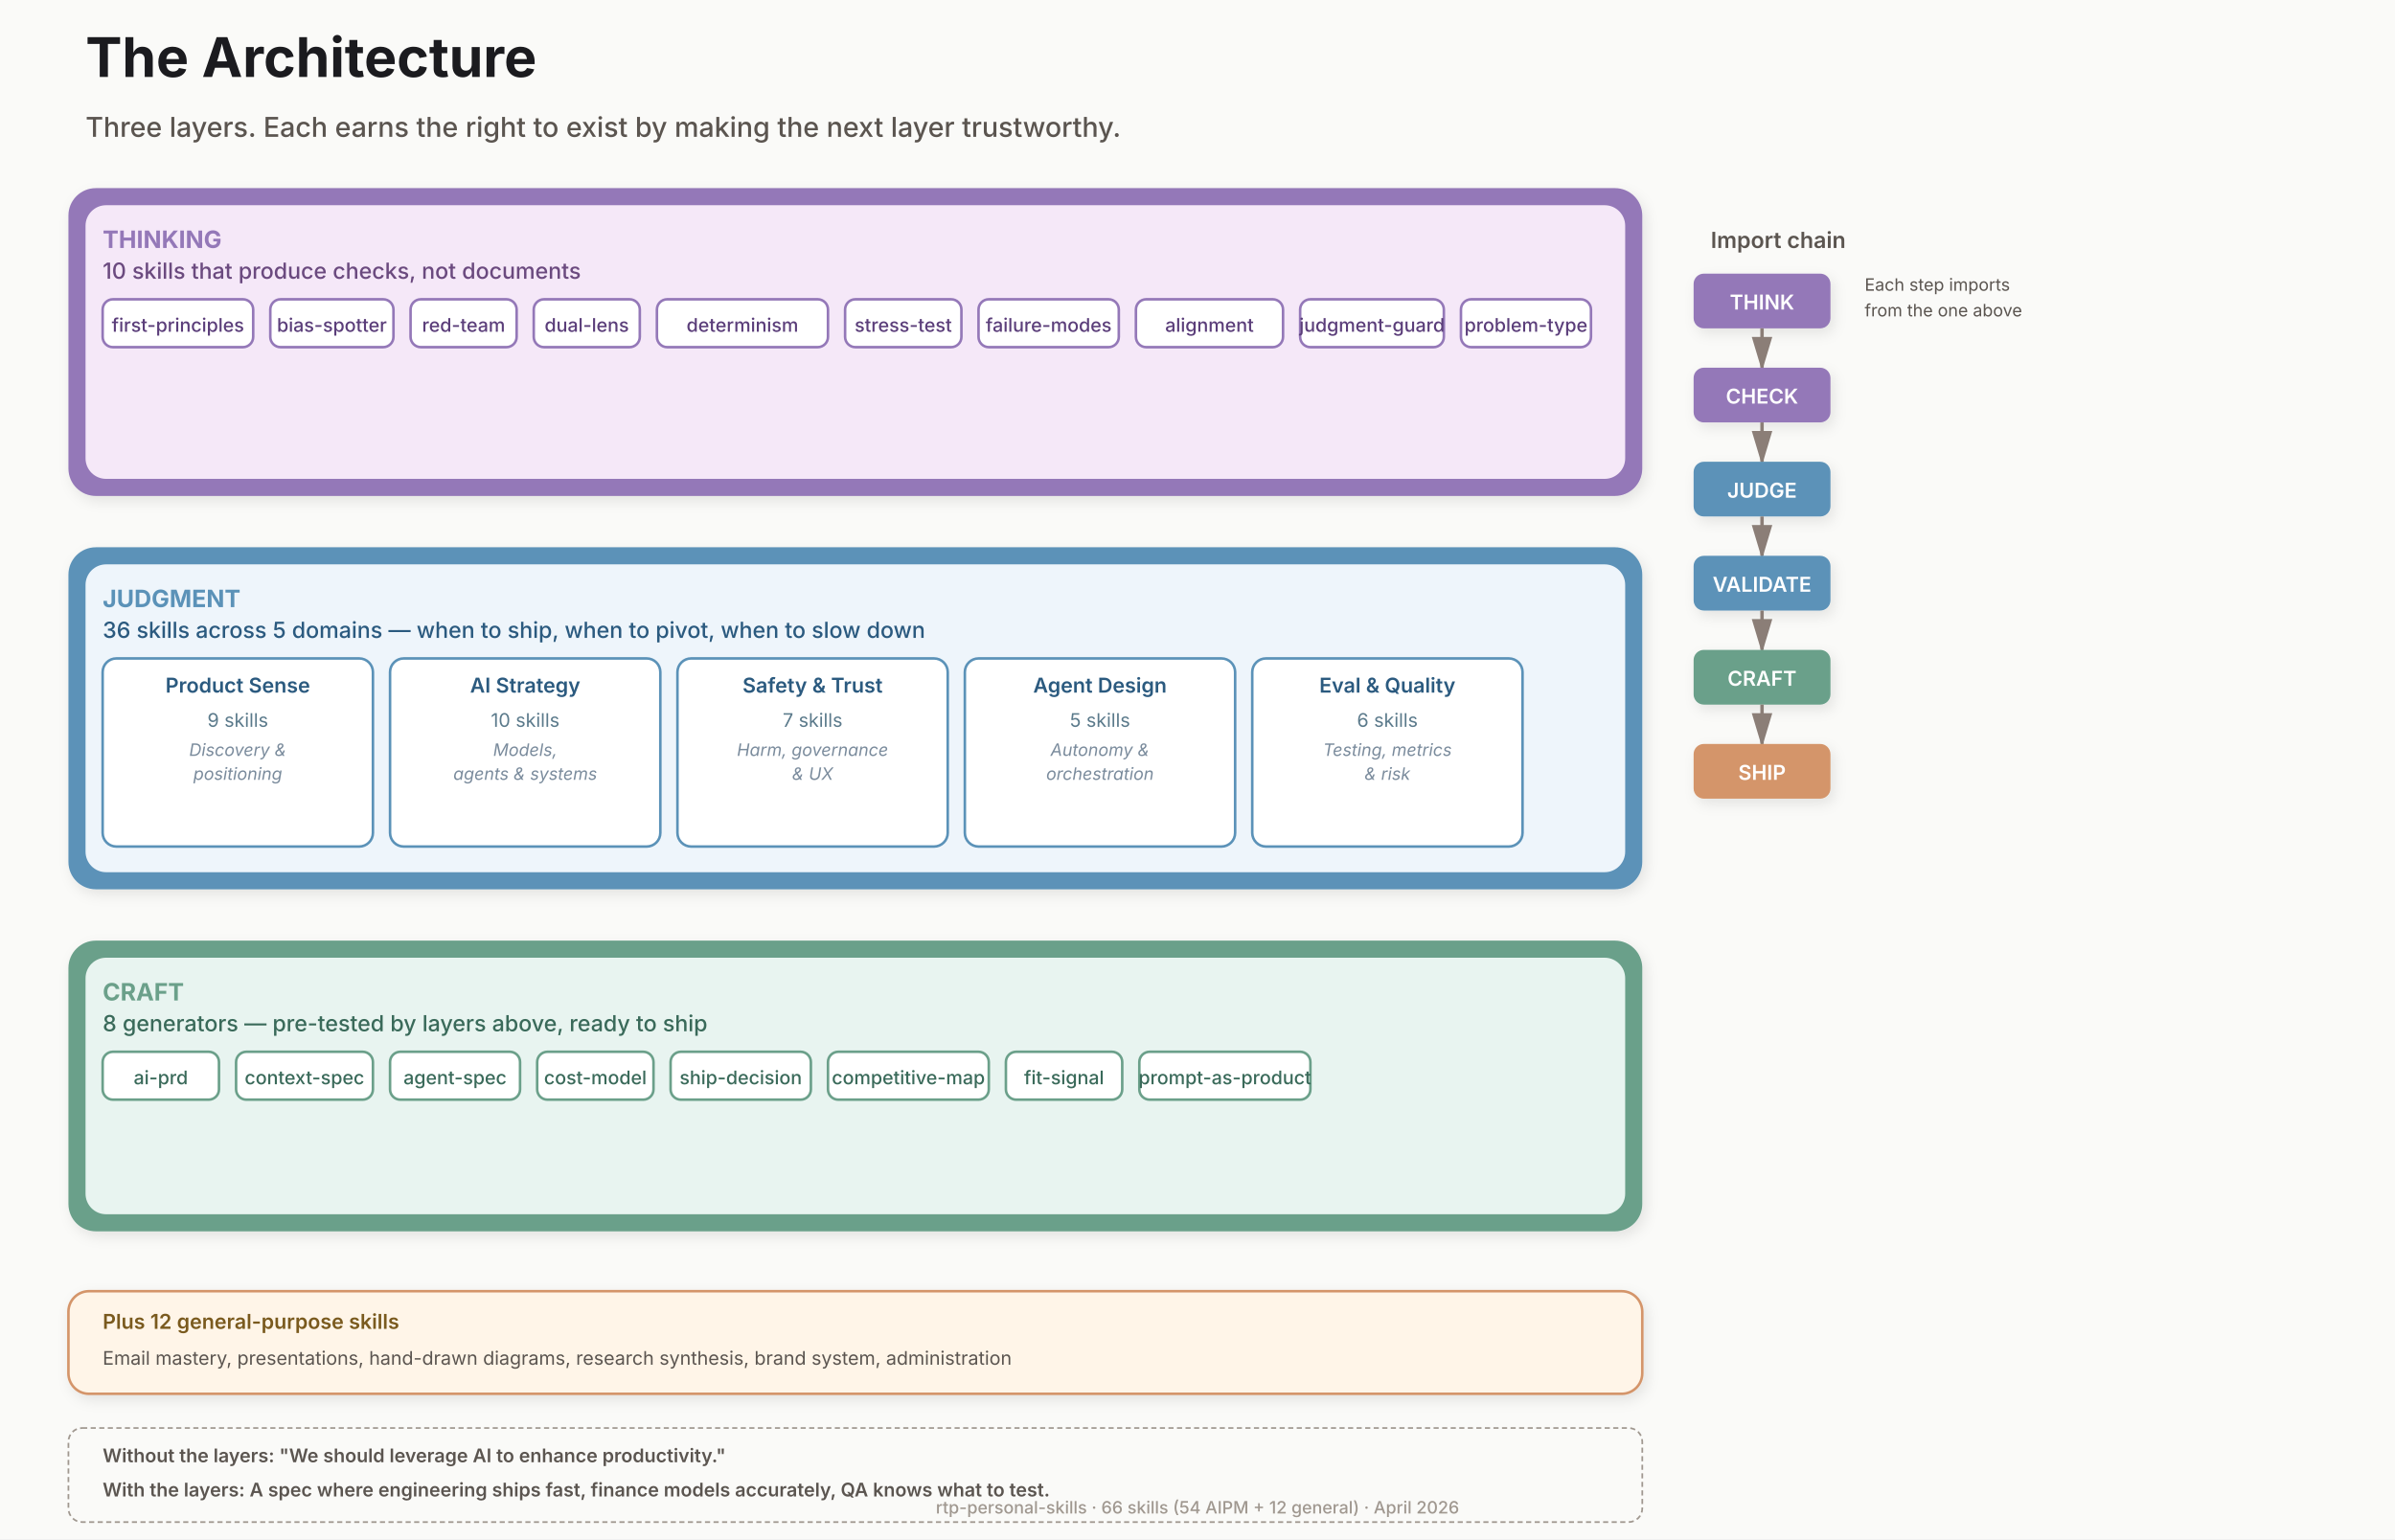
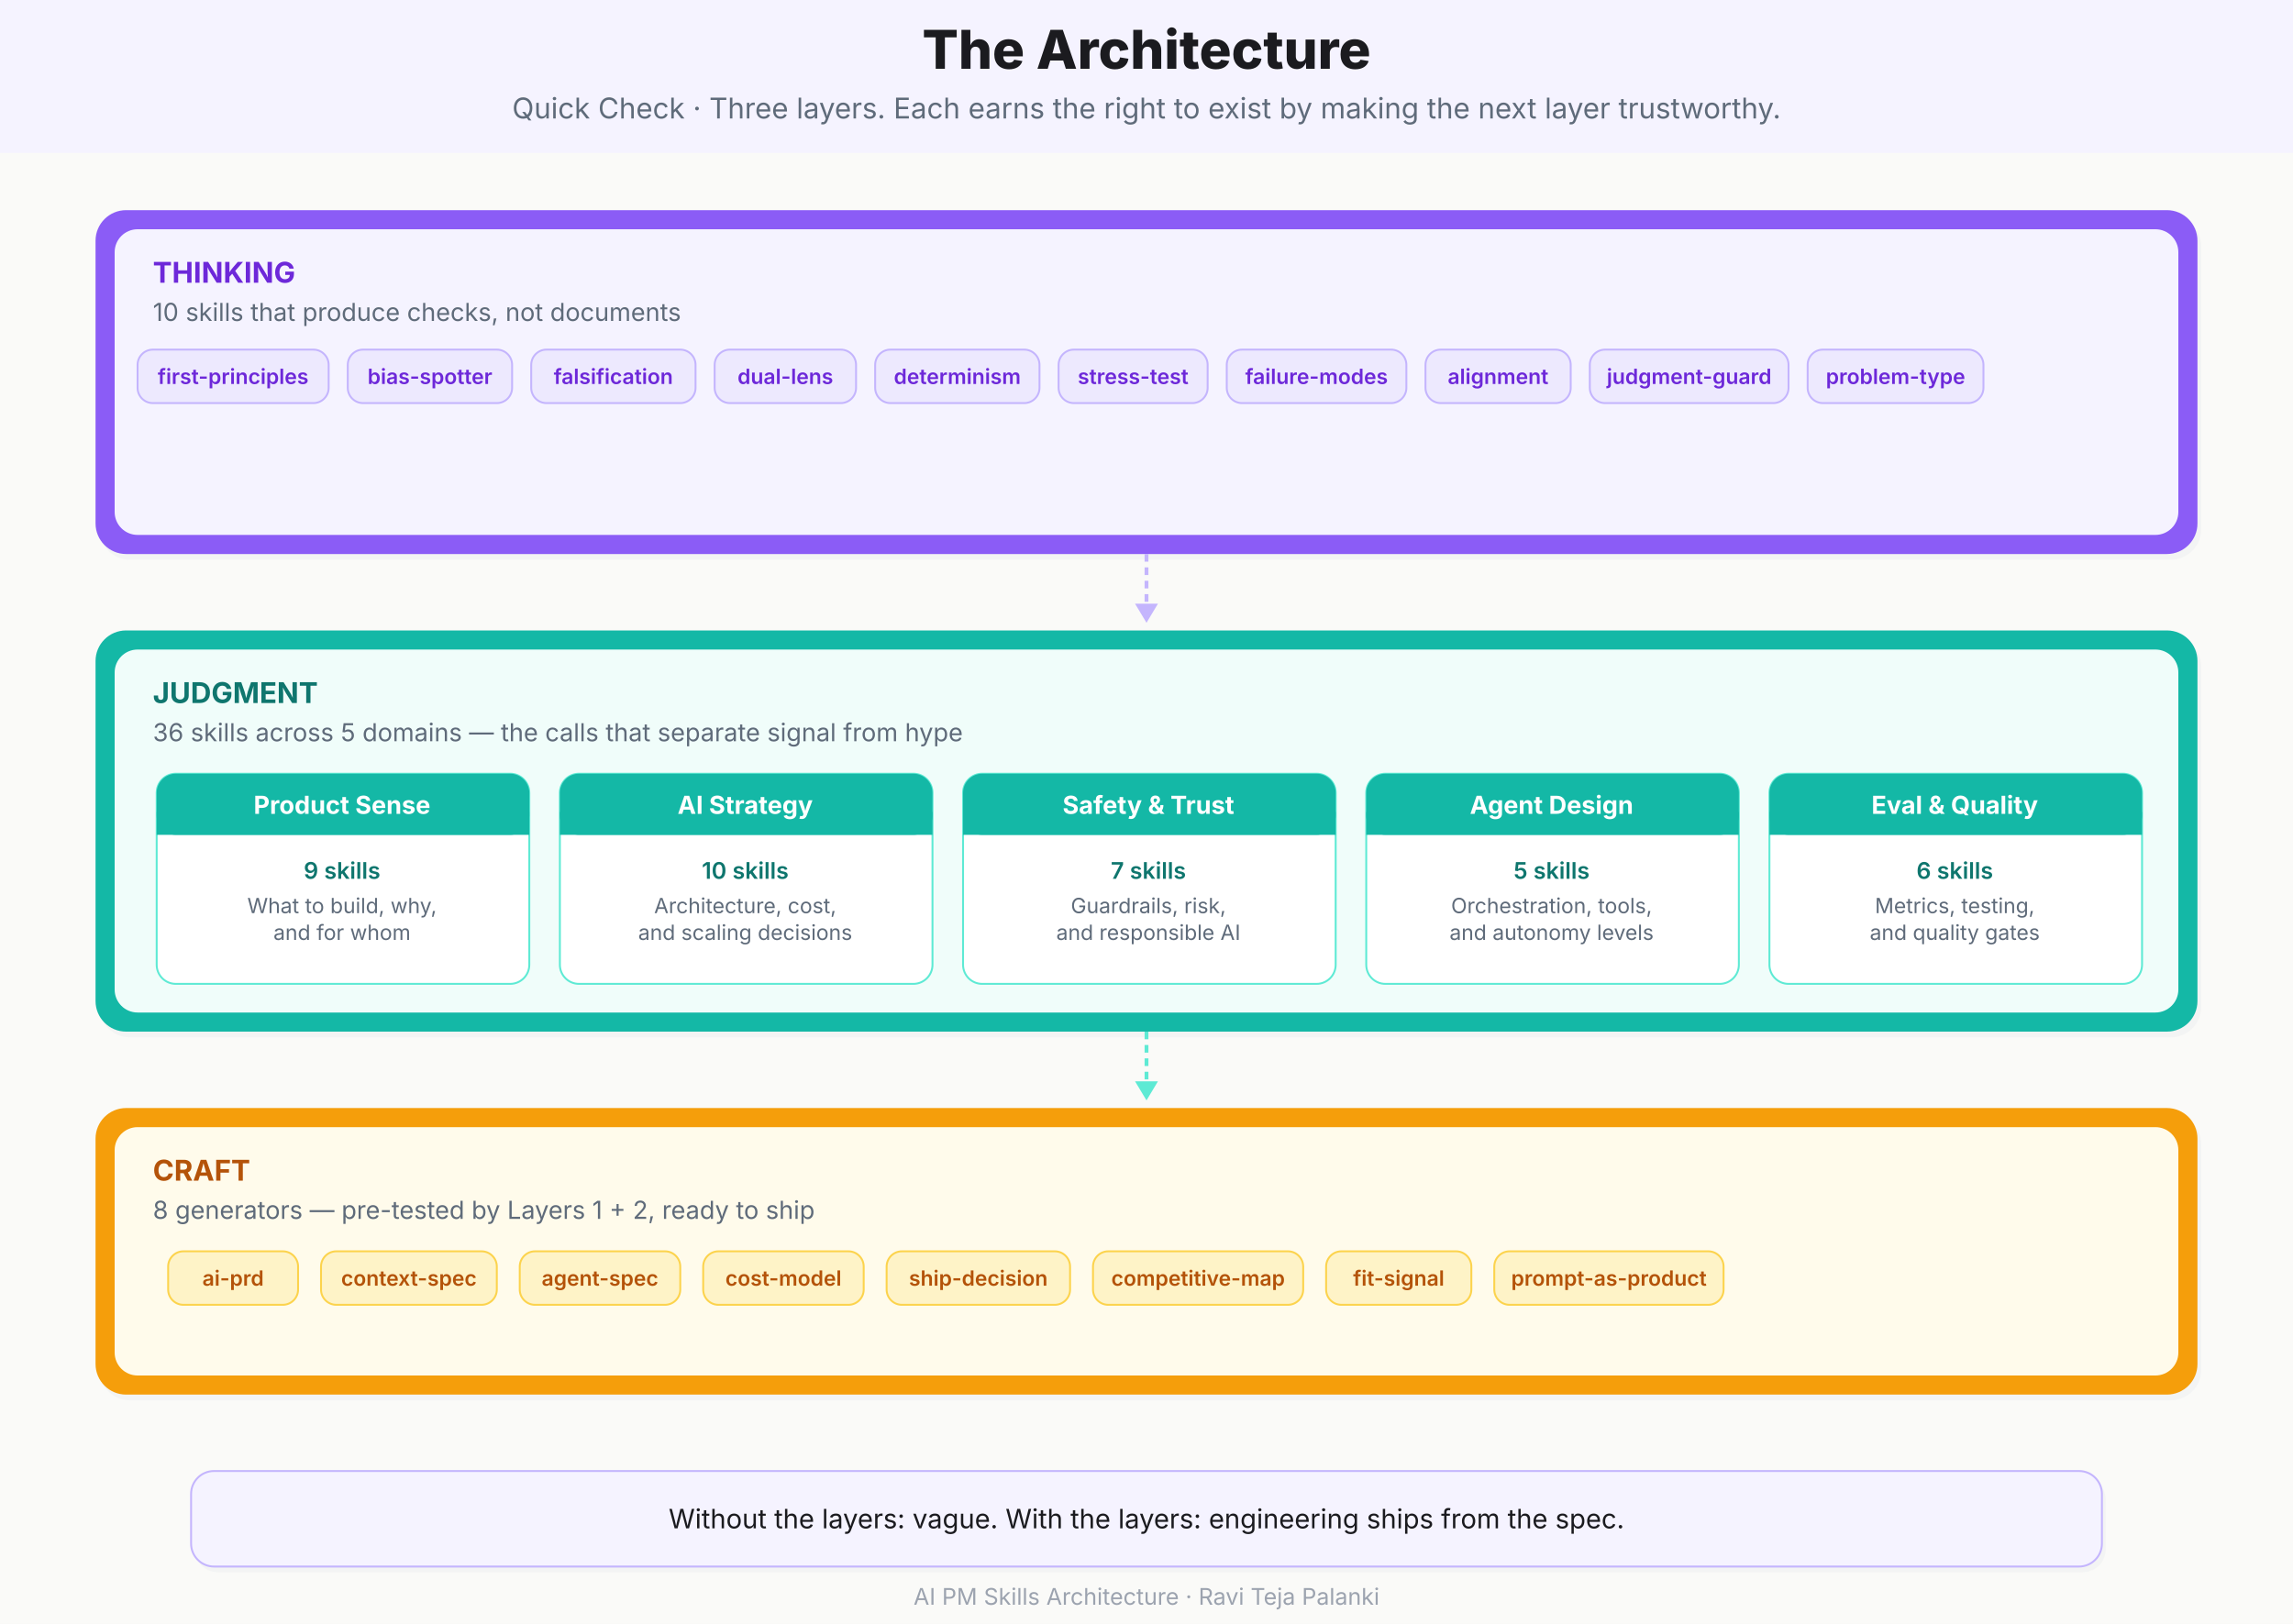
- <svg xmlns="http://www.w3.org/2000/svg" viewBox="0 0 1400 900" width="1400" height="900">
-   <defs>
-     <filter id="shadow" x="-50%" y="-50%" width="200%" height="200%">
-       <feDropShadow dx="2" dy="3" stdDeviation="4" flood-color="#000000" flood-opacity="0.09" />
-     </filter>
-     <linearGradient id="grad-purple" x1="0%" y1="0%" x2="100%" y2="100%">
-       <stop offset="0%" style="stop-color:#9478B8;stop-opacity:1" />
-       <stop offset="100%" style="stop-color:#A892CC;stop-opacity:0.8" />
-     </linearGradient>
-     <linearGradient id="grad-blue" x1="0%" y1="0%" x2="100%" y2="100%">
-       <stop offset="0%" style="stop-color:#5B92B8;stop-opacity:1" />
-       <stop offset="100%" style="stop-color:#7BA8D0;stop-opacity:0.8" />
-     </linearGradient>
-     <linearGradient id="grad-moss" x1="0%" y1="0%" x2="100%" y2="100%">
-       <stop offset="0%" style="stop-color:#6BA08A;stop-opacity:1" />
-       <stop offset="100%" style="stop-color:#85B8A4;stop-opacity:0.8" />
-     </linearGradient>
-     <marker id="arrowhead" markerWidth="10" markerHeight="10" refX="9" refY="3" orient="auto">
-       <polygon points="0 0, 10 3, 0 6" fill="#8B7E77" />
-     </marker>
-   </defs>
-   <rect width="1400" height="900" fill="#FAFAF8" />
-   <text x="50" y="45" font-family="Inter, sans-serif" font-size="32" font-weight="700" fill="#1B1B1F">
-     The Architecture
-   </text>
-   <text x="50" y="80" font-family="Inter, sans-serif" font-size="16" font-weight="500" fill="#5B5550">
-     Three layers. Each earns the right to exist by making the next layer trustworthy.
-   </text>
-   <g id="layer-thinking">
-     <rect x="40" y="110" width="920" height="180" fill="#9478B8" rx="16" filter="url(#shadow)" />
-     <rect x="50" y="120" width="900" height="160" fill="#F5E8F8" rx="12" />
-     <text x="60" y="145" font-family="Inter, sans-serif" font-size="14" font-weight="700" fill="#9478B8">
-       THINKING
-     </text>
-     <text x="60" y="163" font-family="Inter, sans-serif" font-size="13" font-weight="500" fill="#6B4A7F">
-       10 skills that produce checks, not documents
-     </text>
-     <g id="thinking-chips">
-       <rect x="60" y="175" width="88" height="28" fill="#FFFFFF" stroke="#9478B8" stroke-width="1.5" rx="6" />
-       <text x="104" y="194" text-anchor="middle" font-family="Inter, sans-serif" font-size="11" font-weight="500" fill="#5B3E7A">first-principles</text>
-       <rect x="158" y="175" width="72" height="28" fill="#FFFFFF" stroke="#9478B8" stroke-width="1.5" rx="6" />
-       <text x="194" y="194" text-anchor="middle" font-family="Inter, sans-serif" font-size="11" font-weight="500" fill="#5B3E7A">bias-spotter</text>
-       <rect x="240" y="175" width="62" height="28" fill="#FFFFFF" stroke="#9478B8" stroke-width="1.5" rx="6" />
-       <text x="271" y="194" text-anchor="middle" font-family="Inter, sans-serif" font-size="11" font-weight="500" fill="#5B3E7A">red-team</text>
-       <rect x="312" y="175" width="62" height="28" fill="#FFFFFF" stroke="#9478B8" stroke-width="1.5" rx="6" />
-       <text x="343" y="194" text-anchor="middle" font-family="Inter, sans-serif" font-size="11" font-weight="500" fill="#5B3E7A">dual-lens</text>
-       <rect x="384" y="175" width="100" height="28" fill="#FFFFFF" stroke="#9478B8" stroke-width="1.5" rx="6" />
-       <text x="434" y="194" text-anchor="middle" font-family="Inter, sans-serif" font-size="11" font-weight="500" fill="#5B3E7A">determinism</text>
-       <rect x="494" y="175" width="68" height="28" fill="#FFFFFF" stroke="#9478B8" stroke-width="1.5" rx="6" />
-       <text x="528" y="194" text-anchor="middle" font-family="Inter, sans-serif" font-size="11" font-weight="500" fill="#5B3E7A">stress-test</text>
-       <rect x="572" y="175" width="82" height="28" fill="#FFFFFF" stroke="#9478B8" stroke-width="1.5" rx="6" />
-       <text x="613" y="194" text-anchor="middle" font-family="Inter, sans-serif" font-size="11" font-weight="500" fill="#5B3E7A">failure-modes</text>
-       <rect x="664" y="175" width="86" height="28" fill="#FFFFFF" stroke="#9478B8" stroke-width="1.5" rx="6" />
-       <text x="707" y="194" text-anchor="middle" font-family="Inter, sans-serif" font-size="11" font-weight="500" fill="#5B3E7A">alignment</text>
-       <rect x="760" y="175" width="84" height="28" fill="#FFFFFF" stroke="#9478B8" stroke-width="1.5" rx="6" />
-       <text x="802" y="194" text-anchor="middle" font-family="Inter, sans-serif" font-size="11" font-weight="500" fill="#5B3E7A">judgment-guard</text>
-       <rect x="854" y="175" width="76" height="28" fill="#FFFFFF" stroke="#9478B8" stroke-width="1.5" rx="6" />
-       <text x="892" y="194" text-anchor="middle" font-family="Inter, sans-serif" font-size="11" font-weight="500" fill="#5B3E7A">problem-type</text>
-     </g>
-   </g>
-   <g id="layer-judgment">
-     <rect x="40" y="320" width="920" height="200" fill="#5B92B8" rx="16" filter="url(#shadow)" />
-     <rect x="50" y="330" width="900" height="180" fill="#EEF5FB" rx="12" />
-     <text x="60" y="355" font-family="Inter, sans-serif" font-size="14" font-weight="700" fill="#5B92B8">
-       JUDGMENT
-     </text>
-     <text x="60" y="373" font-family="Inter, sans-serif" font-size="13" font-weight="500" fill="#2B5A7F">
-       36 skills across 5 domains — when to ship, when to pivot, when to slow down
-     </text>
-     <g id="domains">
-       <rect x="60" y="385" width="158" height="110" fill="#FFFFFF" stroke="#5B92B8" stroke-width="1.5" rx="8" />
-       <text x="139" y="405" text-anchor="middle" font-family="Inter, sans-serif" font-size="12" font-weight="600" fill="#2B5A7F">Product Sense</text>
-       <text x="139" y="425" text-anchor="middle" font-family="Inter, sans-serif" font-size="11" fill="#5B7A8B">9 skills</text>
-       <text x="139" y="442" text-anchor="middle" font-family="Inter, sans-serif" font-size="10" fill="#7A8B9C" font-style="italic">Discovery &amp;</text>
-       <text x="139" y="456" text-anchor="middle" font-family="Inter, sans-serif" font-size="10" fill="#7A8B9C" font-style="italic">positioning</text>
-       <rect x="228" y="385" width="158" height="110" fill="#FFFFFF" stroke="#5B92B8" stroke-width="1.5" rx="8" />
-       <text x="307" y="405" text-anchor="middle" font-family="Inter, sans-serif" font-size="12" font-weight="600" fill="#2B5A7F">AI Strategy</text>
-       <text x="307" y="425" text-anchor="middle" font-family="Inter, sans-serif" font-size="11" fill="#5B7A8B">10 skills</text>
-       <text x="307" y="442" text-anchor="middle" font-family="Inter, sans-serif" font-size="10" fill="#7A8B9C" font-style="italic">Models,</text>
-       <text x="307" y="456" text-anchor="middle" font-family="Inter, sans-serif" font-size="10" fill="#7A8B9C" font-style="italic">agents &amp; systems</text>
-       <rect x="396" y="385" width="158" height="110" fill="#FFFFFF" stroke="#5B92B8" stroke-width="1.5" rx="8" />
-       <text x="475" y="405" text-anchor="middle" font-family="Inter, sans-serif" font-size="12" font-weight="600" fill="#2B5A7F">Safety &amp; Trust</text>
-       <text x="475" y="425" text-anchor="middle" font-family="Inter, sans-serif" font-size="11" fill="#5B7A8B">7 skills</text>
-       <text x="475" y="442" text-anchor="middle" font-family="Inter, sans-serif" font-size="10" fill="#7A8B9C" font-style="italic">Harm, governance</text>
-       <text x="475" y="456" text-anchor="middle" font-family="Inter, sans-serif" font-size="10" fill="#7A8B9C" font-style="italic">&amp; UX</text>
-       <rect x="564" y="385" width="158" height="110" fill="#FFFFFF" stroke="#5B92B8" stroke-width="1.5" rx="8" />
-       <text x="643" y="405" text-anchor="middle" font-family="Inter, sans-serif" font-size="12" font-weight="600" fill="#2B5A7F">Agent Design</text>
-       <text x="643" y="425" text-anchor="middle" font-family="Inter, sans-serif" font-size="11" fill="#5B7A8B">5 skills</text>
-       <text x="643" y="442" text-anchor="middle" font-family="Inter, sans-serif" font-size="10" fill="#7A8B9C" font-style="italic">Autonomy &amp;</text>
-       <text x="643" y="456" text-anchor="middle" font-family="Inter, sans-serif" font-size="10" fill="#7A8B9C" font-style="italic">orchestration</text>
-       <rect x="732" y="385" width="158" height="110" fill="#FFFFFF" stroke="#5B92B8" stroke-width="1.5" rx="8" />
-       <text x="811" y="405" text-anchor="middle" font-family="Inter, sans-serif" font-size="12" font-weight="600" fill="#2B5A7F">Eval &amp; Quality</text>
-       <text x="811" y="425" text-anchor="middle" font-family="Inter, sans-serif" font-size="11" fill="#5B7A8B">6 skills</text>
-       <text x="811" y="442" text-anchor="middle" font-family="Inter, sans-serif" font-size="10" fill="#7A8B9C" font-style="italic">Testing, metrics</text>
-       <text x="811" y="456" text-anchor="middle" font-family="Inter, sans-serif" font-size="10" fill="#7A8B9C" font-style="italic">&amp; risk</text>
-     </g>
-   </g>
-   <g id="layer-craft">
-     <rect x="40" y="550" width="920" height="170" fill="#6BA08A" rx="16" filter="url(#shadow)" />
-     <rect x="50" y="560" width="900" height="150" fill="#E8F4F0" rx="12" />
-     <text x="60" y="585" font-family="Inter, sans-serif" font-size="14" font-weight="700" fill="#6BA08A">
-       CRAFT
-     </text>
-     <text x="60" y="603" font-family="Inter, sans-serif" font-size="13" font-weight="500" fill="#3A6A5A">
-       8 generators — pre-tested by layers above, ready to ship
-     </text>
-     <g id="craft-chips">
-       <rect x="60" y="615" width="68" height="28" fill="#FFFFFF" stroke="#6BA08A" stroke-width="1.5" rx="6" />
-       <text x="94" y="634" text-anchor="middle" font-family="Inter, sans-serif" font-size="11" font-weight="500" fill="#3A6A5A">ai-prd</text>
-       <rect x="138" y="615" width="80" height="28" fill="#FFFFFF" stroke="#6BA08A" stroke-width="1.5" rx="6" />
-       <text x="178" y="634" text-anchor="middle" font-family="Inter, sans-serif" font-size="11" font-weight="500" fill="#3A6A5A">context-spec</text>
-       <rect x="228" y="615" width="76" height="28" fill="#FFFFFF" stroke="#6BA08A" stroke-width="1.5" rx="6" />
-       <text x="266" y="634" text-anchor="middle" font-family="Inter, sans-serif" font-size="11" font-weight="500" fill="#3A6A5A">agent-spec</text>
-       <rect x="314" y="615" width="68" height="28" fill="#FFFFFF" stroke="#6BA08A" stroke-width="1.5" rx="6" />
-       <text x="348" y="634" text-anchor="middle" font-family="Inter, sans-serif" font-size="11" font-weight="500" fill="#3A6A5A">cost-model</text>
-       <rect x="392" y="615" width="82" height="28" fill="#FFFFFF" stroke="#6BA08A" stroke-width="1.5" rx="6" />
-       <text x="433" y="634" text-anchor="middle" font-family="Inter, sans-serif" font-size="11" font-weight="500" fill="#3A6A5A">ship-decision</text>
-       <rect x="484" y="615" width="94" height="28" fill="#FFFFFF" stroke="#6BA08A" stroke-width="1.5" rx="6" />
-       <text x="531" y="634" text-anchor="middle" font-family="Inter, sans-serif" font-size="11" font-weight="500" fill="#3A6A5A">competitive-map</text>
-       <rect x="588" y="615" width="68" height="28" fill="#FFFFFF" stroke="#6BA08A" stroke-width="1.5" rx="6" />
-       <text x="622" y="634" text-anchor="middle" font-family="Inter, sans-serif" font-size="11" font-weight="500" fill="#3A6A5A">fit-signal</text>
-       <rect x="666" y="615" width="100" height="28" fill="#FFFFFF" stroke="#6BA08A" stroke-width="1.5" rx="6" />
-       <text x="716" y="634" text-anchor="middle" font-family="Inter, sans-serif" font-size="11" font-weight="500" fill="#3A6A5A">prompt-as-product</text>
-     </g>
-   </g>
-   <g id="import-flow">
-     <text x="1000" y="145" font-family="Inter, sans-serif" font-size="13" font-weight="600" fill="#5B5550">
-       Import chain
-     </text>
-     <rect x="990" y="160" width="80" height="32" fill="#9478B8" rx="6" filter="url(#shadow)" />
-     <text x="1030" y="181" text-anchor="middle" font-family="Inter, sans-serif" font-size="12" font-weight="600" fill="#FFFFFF">THINK</text>
-     <line x1="1030" y1="192" x2="1030" y2="215" stroke="#8B7E77" stroke-width="2" marker-end="url(#arrowhead)" />
-     <rect x="990" y="215" width="80" height="32" fill="#9478B8" rx="6" filter="url(#shadow)" />
-     <text x="1030" y="236" text-anchor="middle" font-family="Inter, sans-serif" font-size="12" font-weight="600" fill="#FFFFFF">CHECK</text>
-     <line x1="1030" y1="247" x2="1030" y2="270" stroke="#8B7E77" stroke-width="2" marker-end="url(#arrowhead)" />
-     <rect x="990" y="270" width="80" height="32" fill="#5B92B8" rx="6" filter="url(#shadow)" />
-     <text x="1030" y="291" text-anchor="middle" font-family="Inter, sans-serif" font-size="12" font-weight="600" fill="#FFFFFF">JUDGE</text>
-     <line x1="1030" y1="302" x2="1030" y2="325" stroke="#8B7E77" stroke-width="2" marker-end="url(#arrowhead)" />
-     <rect x="990" y="325" width="80" height="32" fill="#5B92B8" rx="6" filter="url(#shadow)" />
-     <text x="1030" y="346" text-anchor="middle" font-family="Inter, sans-serif" font-size="12" font-weight="600" fill="#FFFFFF">VALIDATE</text>
-     <line x1="1030" y1="357" x2="1030" y2="380" stroke="#8B7E77" stroke-width="2" marker-end="url(#arrowhead)" />
-     <rect x="990" y="380" width="80" height="32" fill="#6BA08A" rx="6" filter="url(#shadow)" />
-     <text x="1030" y="401" text-anchor="middle" font-family="Inter, sans-serif" font-size="12" font-weight="600" fill="#FFFFFF">CRAFT</text>
-     <line x1="1030" y1="412" x2="1030" y2="435" stroke="#8B7E77" stroke-width="2" marker-end="url(#arrowhead)" />
-     <rect x="990" y="435" width="80" height="32" fill="#D4956A" rx="6" filter="url(#shadow)" />
-     <text x="1030" y="456" text-anchor="middle" font-family="Inter, sans-serif" font-size="12" font-weight="600" fill="#FFFFFF">SHIP</text>
-     <text x="1090" y="170" font-family="Inter, sans-serif" font-size="10" fill="#5B5550">
-       Each step imports
-     </text>
-     <text x="1090" y="185" font-family="Inter, sans-serif" font-size="10" fill="#5B5550">
-       from the one above
-     </text>
-   </g>
-   <rect x="40" y="755" width="920" height="60" fill="#FFF5E8" stroke="#D4956A" stroke-width="1.5" rx="12" filter="url(#shadow)" />
-   <text x="60" y="777" font-family="Inter, sans-serif" font-size="12" font-weight="600" fill="#7A5A1E">
-     Plus 12 general-purpose skills
-   </text>
-   <text x="60" y="798" font-family="Inter, sans-serif" font-size="11" fill="#5B5550">
-     Email mastery, presentations, hand-drawn diagrams, research synthesis, brand system, administration
-   </text>
-   <g id="story-callout">
-     <rect x="40" y="835" width="920" height="55" fill="#FAFAF8" stroke="#A09890" stroke-width="1" stroke-dasharray="3,2" rx="8" />
-     <text x="60" y="855" font-family="Inter, sans-serif" font-size="11" font-weight="600" fill="#5B5550">
-       Without the layers: "We should leverage AI to enhance productivity."
-     </text>
-     <text x="60" y="875" font-family="Inter, sans-serif" font-size="11" font-weight="600" fill="#5B5550">
-       With the layers: A spec where engineering ships fast, finance models accurately, QA knows what to test.
-     </text>
-   </g>
-   <text x="700" y="885" text-anchor="middle" font-family="Inter, sans-serif" font-size="10" fill="#A09890" font-weight="500">
-     rtp-personal-skills · 66 skills (54 AIPM + 12 general) · April 2026
-   </text>
+ <svg xmlns="http://www.w3.org/2000/svg" viewBox="0 0 1200 850" width="1200" height="850">
+   <rect width="1200" height="850" fill="#FAFAF8" rx="0" />
+   <rect x="0" y="0" width="1200" height="80" fill="#F5F3FF" />
+   <text x="600" y="36" text-anchor="middle" font-family="Inter, Segoe UI, sans-serif" font-size="28" font-weight="800" fill="#1B1B1F">The Architecture</text>
+   <text x="600" y="62" text-anchor="middle" font-family="Inter, Segoe UI, sans-serif" font-size="15" fill="#5F6B7A">Quick Check  ·  Three layers. Each earns the right to exist by making the next layer trustworthy.</text>
+   <rect x="52" y="113" width="1100" height="180" rx="16" fill="#E5E7EB" opacity="0.3" />
+   <rect x="50" y="110" width="1100" height="180" rx="16" fill="#8B5CF6" />
+   <rect x="60" y="120" width="1080" height="160" rx="12" fill="#F5F3FF" />
+   <text x="80" y="148" font-family="Inter, Segoe UI, sans-serif" font-size="15" font-weight="700" fill="#6D28D9">THINKING</text>
+   <text x="80" y="168" font-family="Inter, Segoe UI, sans-serif" font-size="13" fill="#5F6B7A">10 skills that produce checks, not documents</text>
+   <rect x="72" y="183" width="100" height="28" rx="8" fill="#EDE9FE" stroke="#C4B5FD" stroke-width="1" />
+   <text x="122" y="201" text-anchor="middle" font-family="Inter, Segoe UI, sans-serif" font-size="11" font-weight="600" fill="#6D28D9">first-principles</text>
+   <rect x="182" y="183" width="86" height="28" rx="8" fill="#EDE9FE" stroke="#C4B5FD" stroke-width="1" />
+   <text x="225" y="201" text-anchor="middle" font-family="Inter, Segoe UI, sans-serif" font-size="11" font-weight="600" fill="#6D28D9">bias-spotter</text>
+   <rect x="278" y="183" width="86" height="28" rx="8" fill="#EDE9FE" stroke="#C4B5FD" stroke-width="1" />
+   <text x="321" y="201" text-anchor="middle" font-family="Inter, Segoe UI, sans-serif" font-size="11" font-weight="600" fill="#6D28D9">falsification</text>
+   <rect x="374" y="183" width="74" height="28" rx="8" fill="#EDE9FE" stroke="#C4B5FD" stroke-width="1" />
+   <text x="411" y="201" text-anchor="middle" font-family="Inter, Segoe UI, sans-serif" font-size="11" font-weight="600" fill="#6D28D9">dual-lens</text>
+   <rect x="458" y="183" width="86" height="28" rx="8" fill="#EDE9FE" stroke="#C4B5FD" stroke-width="1" />
+   <text x="501" y="201" text-anchor="middle" font-family="Inter, Segoe UI, sans-serif" font-size="11" font-weight="600" fill="#6D28D9">determinism</text>
+   <rect x="554" y="183" width="78" height="28" rx="8" fill="#EDE9FE" stroke="#C4B5FD" stroke-width="1" />
+   <text x="593" y="201" text-anchor="middle" font-family="Inter, Segoe UI, sans-serif" font-size="11" font-weight="600" fill="#6D28D9">stress-test</text>
+   <rect x="642" y="183" width="94" height="28" rx="8" fill="#EDE9FE" stroke="#C4B5FD" stroke-width="1" />
+   <text x="689" y="201" text-anchor="middle" font-family="Inter, Segoe UI, sans-serif" font-size="11" font-weight="600" fill="#6D28D9">failure-modes</text>
+   <rect x="746" y="183" width="76" height="28" rx="8" fill="#EDE9FE" stroke="#C4B5FD" stroke-width="1" />
+   <text x="784" y="201" text-anchor="middle" font-family="Inter, Segoe UI, sans-serif" font-size="11" font-weight="600" fill="#6D28D9">alignment</text>
+   <rect x="832" y="183" width="104" height="28" rx="8" fill="#EDE9FE" stroke="#C4B5FD" stroke-width="1" />
+   <text x="884" y="201" text-anchor="middle" font-family="Inter, Segoe UI, sans-serif" font-size="11" font-weight="600" fill="#6D28D9">judgment-guard</text>
+   <rect x="946" y="183" width="92" height="28" rx="8" fill="#EDE9FE" stroke="#C4B5FD" stroke-width="1" />
+   <text x="992" y="201" text-anchor="middle" font-family="Inter, Segoe UI, sans-serif" font-size="11" font-weight="600" fill="#6D28D9">problem-type</text>
+   <line x1="600" y1="290" x2="600" y2="320" stroke="#C4B5FD" stroke-width="2" stroke-dasharray="4,3" />
+   <polygon points="594,316 600,326 606,316" fill="#C4B5FD" />
+   <rect x="52" y="333" width="1100" height="210" rx="16" fill="#E5E7EB" opacity="0.3" />
+   <rect x="50" y="330" width="1100" height="210" rx="16" fill="#14B8A6" />
+   <rect x="60" y="340" width="1080" height="190" rx="12" fill="#F0FDFA" />
+   <text x="80" y="368" font-family="Inter, Segoe UI, sans-serif" font-size="15" font-weight="700" fill="#0F766E">JUDGMENT</text>
+   <text x="80" y="388" font-family="Inter, Segoe UI, sans-serif" font-size="13" fill="#5F6B7A">36 skills across 5 domains — the calls that separate signal from hype</text>
+   <rect x="82" y="405" width="195" height="110" rx="10" fill="#FFFFFF" stroke="#5EEAD4" stroke-width="1" />
+   <rect x="82" y="405" width="195" height="32" rx="10" fill="#14B8A6" />
+   <rect x="82" y="425" width="195" height="12" fill="#14B8A6" />
+   <text x="179" y="426" text-anchor="middle" font-family="Inter, Segoe UI, sans-serif" font-size="13" font-weight="700" fill="#FFFFFF">Product Sense</text>
+   <text x="179" y="460" text-anchor="middle" font-family="Inter, Segoe UI, sans-serif" font-size="12" font-weight="600" fill="#0F766E">9 skills</text>
+   <text x="179" y="478" text-anchor="middle" font-family="Inter, Segoe UI, sans-serif" font-size="11" fill="#5F6B7A">What to build, why,</text>
+   <text x="179" y="492" text-anchor="middle" font-family="Inter, Segoe UI, sans-serif" font-size="11" fill="#5F6B7A">and for whom</text>
+   <rect x="293" y="405" width="195" height="110" rx="10" fill="#FFFFFF" stroke="#5EEAD4" stroke-width="1" />
+   <rect x="293" y="405" width="195" height="32" rx="10" fill="#14B8A6" />
+   <rect x="293" y="425" width="195" height="12" fill="#14B8A6" />
+   <text x="390" y="426" text-anchor="middle" font-family="Inter, Segoe UI, sans-serif" font-size="13" font-weight="700" fill="#FFFFFF">AI Strategy</text>
+   <text x="390" y="460" text-anchor="middle" font-family="Inter, Segoe UI, sans-serif" font-size="12" font-weight="600" fill="#0F766E">10 skills</text>
+   <text x="390" y="478" text-anchor="middle" font-family="Inter, Segoe UI, sans-serif" font-size="11" fill="#5F6B7A">Architecture, cost,</text>
+   <text x="390" y="492" text-anchor="middle" font-family="Inter, Segoe UI, sans-serif" font-size="11" fill="#5F6B7A">and scaling decisions</text>
+   <rect x="504" y="405" width="195" height="110" rx="10" fill="#FFFFFF" stroke="#5EEAD4" stroke-width="1" />
+   <rect x="504" y="405" width="195" height="32" rx="10" fill="#14B8A6" />
+   <rect x="504" y="425" width="195" height="12" fill="#14B8A6" />
+   <text x="601" y="426" text-anchor="middle" font-family="Inter, Segoe UI, sans-serif" font-size="13" font-weight="700" fill="#FFFFFF">Safety &amp; Trust</text>
+   <text x="601" y="460" text-anchor="middle" font-family="Inter, Segoe UI, sans-serif" font-size="12" font-weight="600" fill="#0F766E">7 skills</text>
+   <text x="601" y="478" text-anchor="middle" font-family="Inter, Segoe UI, sans-serif" font-size="11" fill="#5F6B7A">Guardrails, risk,</text>
+   <text x="601" y="492" text-anchor="middle" font-family="Inter, Segoe UI, sans-serif" font-size="11" fill="#5F6B7A">and responsible AI</text>
+   <rect x="715" y="405" width="195" height="110" rx="10" fill="#FFFFFF" stroke="#5EEAD4" stroke-width="1" />
+   <rect x="715" y="405" width="195" height="32" rx="10" fill="#14B8A6" />
+   <rect x="715" y="425" width="195" height="12" fill="#14B8A6" />
+   <text x="812" y="426" text-anchor="middle" font-family="Inter, Segoe UI, sans-serif" font-size="13" font-weight="700" fill="#FFFFFF">Agent Design</text>
+   <text x="812" y="460" text-anchor="middle" font-family="Inter, Segoe UI, sans-serif" font-size="12" font-weight="600" fill="#0F766E">5 skills</text>
+   <text x="812" y="478" text-anchor="middle" font-family="Inter, Segoe UI, sans-serif" font-size="11" fill="#5F6B7A">Orchestration, tools,</text>
+   <text x="812" y="492" text-anchor="middle" font-family="Inter, Segoe UI, sans-serif" font-size="11" fill="#5F6B7A">and autonomy levels</text>
+   <rect x="926" y="405" width="195" height="110" rx="10" fill="#FFFFFF" stroke="#5EEAD4" stroke-width="1" />
+   <rect x="926" y="405" width="195" height="32" rx="10" fill="#14B8A6" />
+   <rect x="926" y="425" width="195" height="12" fill="#14B8A6" />
+   <text x="1023" y="426" text-anchor="middle" font-family="Inter, Segoe UI, sans-serif" font-size="13" font-weight="700" fill="#FFFFFF">Eval &amp; Quality</text>
+   <text x="1023" y="460" text-anchor="middle" font-family="Inter, Segoe UI, sans-serif" font-size="12" font-weight="600" fill="#0F766E">6 skills</text>
+   <text x="1023" y="478" text-anchor="middle" font-family="Inter, Segoe UI, sans-serif" font-size="11" fill="#5F6B7A">Metrics, testing,</text>
+   <text x="1023" y="492" text-anchor="middle" font-family="Inter, Segoe UI, sans-serif" font-size="11" fill="#5F6B7A">and quality gates</text>
+   <line x1="600" y1="540" x2="600" y2="570" stroke="#5EEAD4" stroke-width="2" stroke-dasharray="4,3" />
+   <polygon points="594,566 600,576 606,566" fill="#5EEAD4" />
+   <rect x="52" y="583" width="1100" height="150" rx="16" fill="#E5E7EB" opacity="0.3" />
+   <rect x="50" y="580" width="1100" height="150" rx="16" fill="#F59E0B" />
+   <rect x="60" y="590" width="1080" height="130" rx="12" fill="#FFFBEB" />
+   <text x="80" y="618" font-family="Inter, Segoe UI, sans-serif" font-size="15" font-weight="700" fill="#B45309">CRAFT</text>
+   <text x="80" y="638" font-family="Inter, Segoe UI, sans-serif" font-size="13" fill="#5F6B7A">8 generators — pre-tested by Layers 1 + 2, ready to ship</text>
+   <rect x="88" y="655" width="68" height="28" rx="8" fill="#FEF3C7" stroke="#FCD34D" stroke-width="1" />
+   <text x="122" y="673" text-anchor="middle" font-family="Inter, Segoe UI, sans-serif" font-size="11" font-weight="600" fill="#B45309">ai-prd</text>
+   <rect x="168" y="655" width="92" height="28" rx="8" fill="#FEF3C7" stroke="#FCD34D" stroke-width="1" />
+   <text x="214" y="673" text-anchor="middle" font-family="Inter, Segoe UI, sans-serif" font-size="11" font-weight="600" fill="#B45309">context-spec</text>
+   <rect x="272" y="655" width="84" height="28" rx="8" fill="#FEF3C7" stroke="#FCD34D" stroke-width="1" />
+   <text x="314" y="673" text-anchor="middle" font-family="Inter, Segoe UI, sans-serif" font-size="11" font-weight="600" fill="#B45309">agent-spec</text>
+   <rect x="368" y="655" width="84" height="28" rx="8" fill="#FEF3C7" stroke="#FCD34D" stroke-width="1" />
+   <text x="410" y="673" text-anchor="middle" font-family="Inter, Segoe UI, sans-serif" font-size="11" font-weight="600" fill="#B45309">cost-model</text>
+   <rect x="464" y="655" width="96" height="28" rx="8" fill="#FEF3C7" stroke="#FCD34D" stroke-width="1" />
+   <text x="512" y="673" text-anchor="middle" font-family="Inter, Segoe UI, sans-serif" font-size="11" font-weight="600" fill="#B45309">ship-decision</text>
+   <rect x="572" y="655" width="110" height="28" rx="8" fill="#FEF3C7" stroke="#FCD34D" stroke-width="1" />
+   <text x="627" y="673" text-anchor="middle" font-family="Inter, Segoe UI, sans-serif" font-size="11" font-weight="600" fill="#B45309">competitive-map</text>
+   <rect x="694" y="655" width="76" height="28" rx="8" fill="#FEF3C7" stroke="#FCD34D" stroke-width="1" />
+   <text x="732" y="673" text-anchor="middle" font-family="Inter, Segoe UI, sans-serif" font-size="11" font-weight="600" fill="#B45309">fit-signal</text>
+   <rect x="782" y="655" width="120" height="28" rx="8" fill="#FEF3C7" stroke="#FCD34D" stroke-width="1" />
+   <text x="842" y="673" text-anchor="middle" font-family="Inter, Segoe UI, sans-serif" font-size="11" font-weight="600" fill="#B45309">prompt-as-product</text>
+   <rect x="102" y="773" width="1000" height="50" rx="12" fill="#E5E7EB" opacity="0.3" />
+   <rect x="100" y="770" width="1000" height="50" rx="12" fill="#F5F3FF" stroke="#C4B5FD" stroke-width="1" />
+   <text x="600" y="800" text-anchor="middle" font-family="Inter, Segoe UI, sans-serif" font-size="14" fill="#1B1B1F">Without the layers: vague.  With the layers: engineering ships from the spec.</text>
+   <text x="600" y="840" text-anchor="middle" font-family="Inter, Segoe UI, sans-serif" font-size="12" fill="#9CA3AF">AI PM Skills Architecture  ·  Ravi Teja Palanki</text>
</svg>
